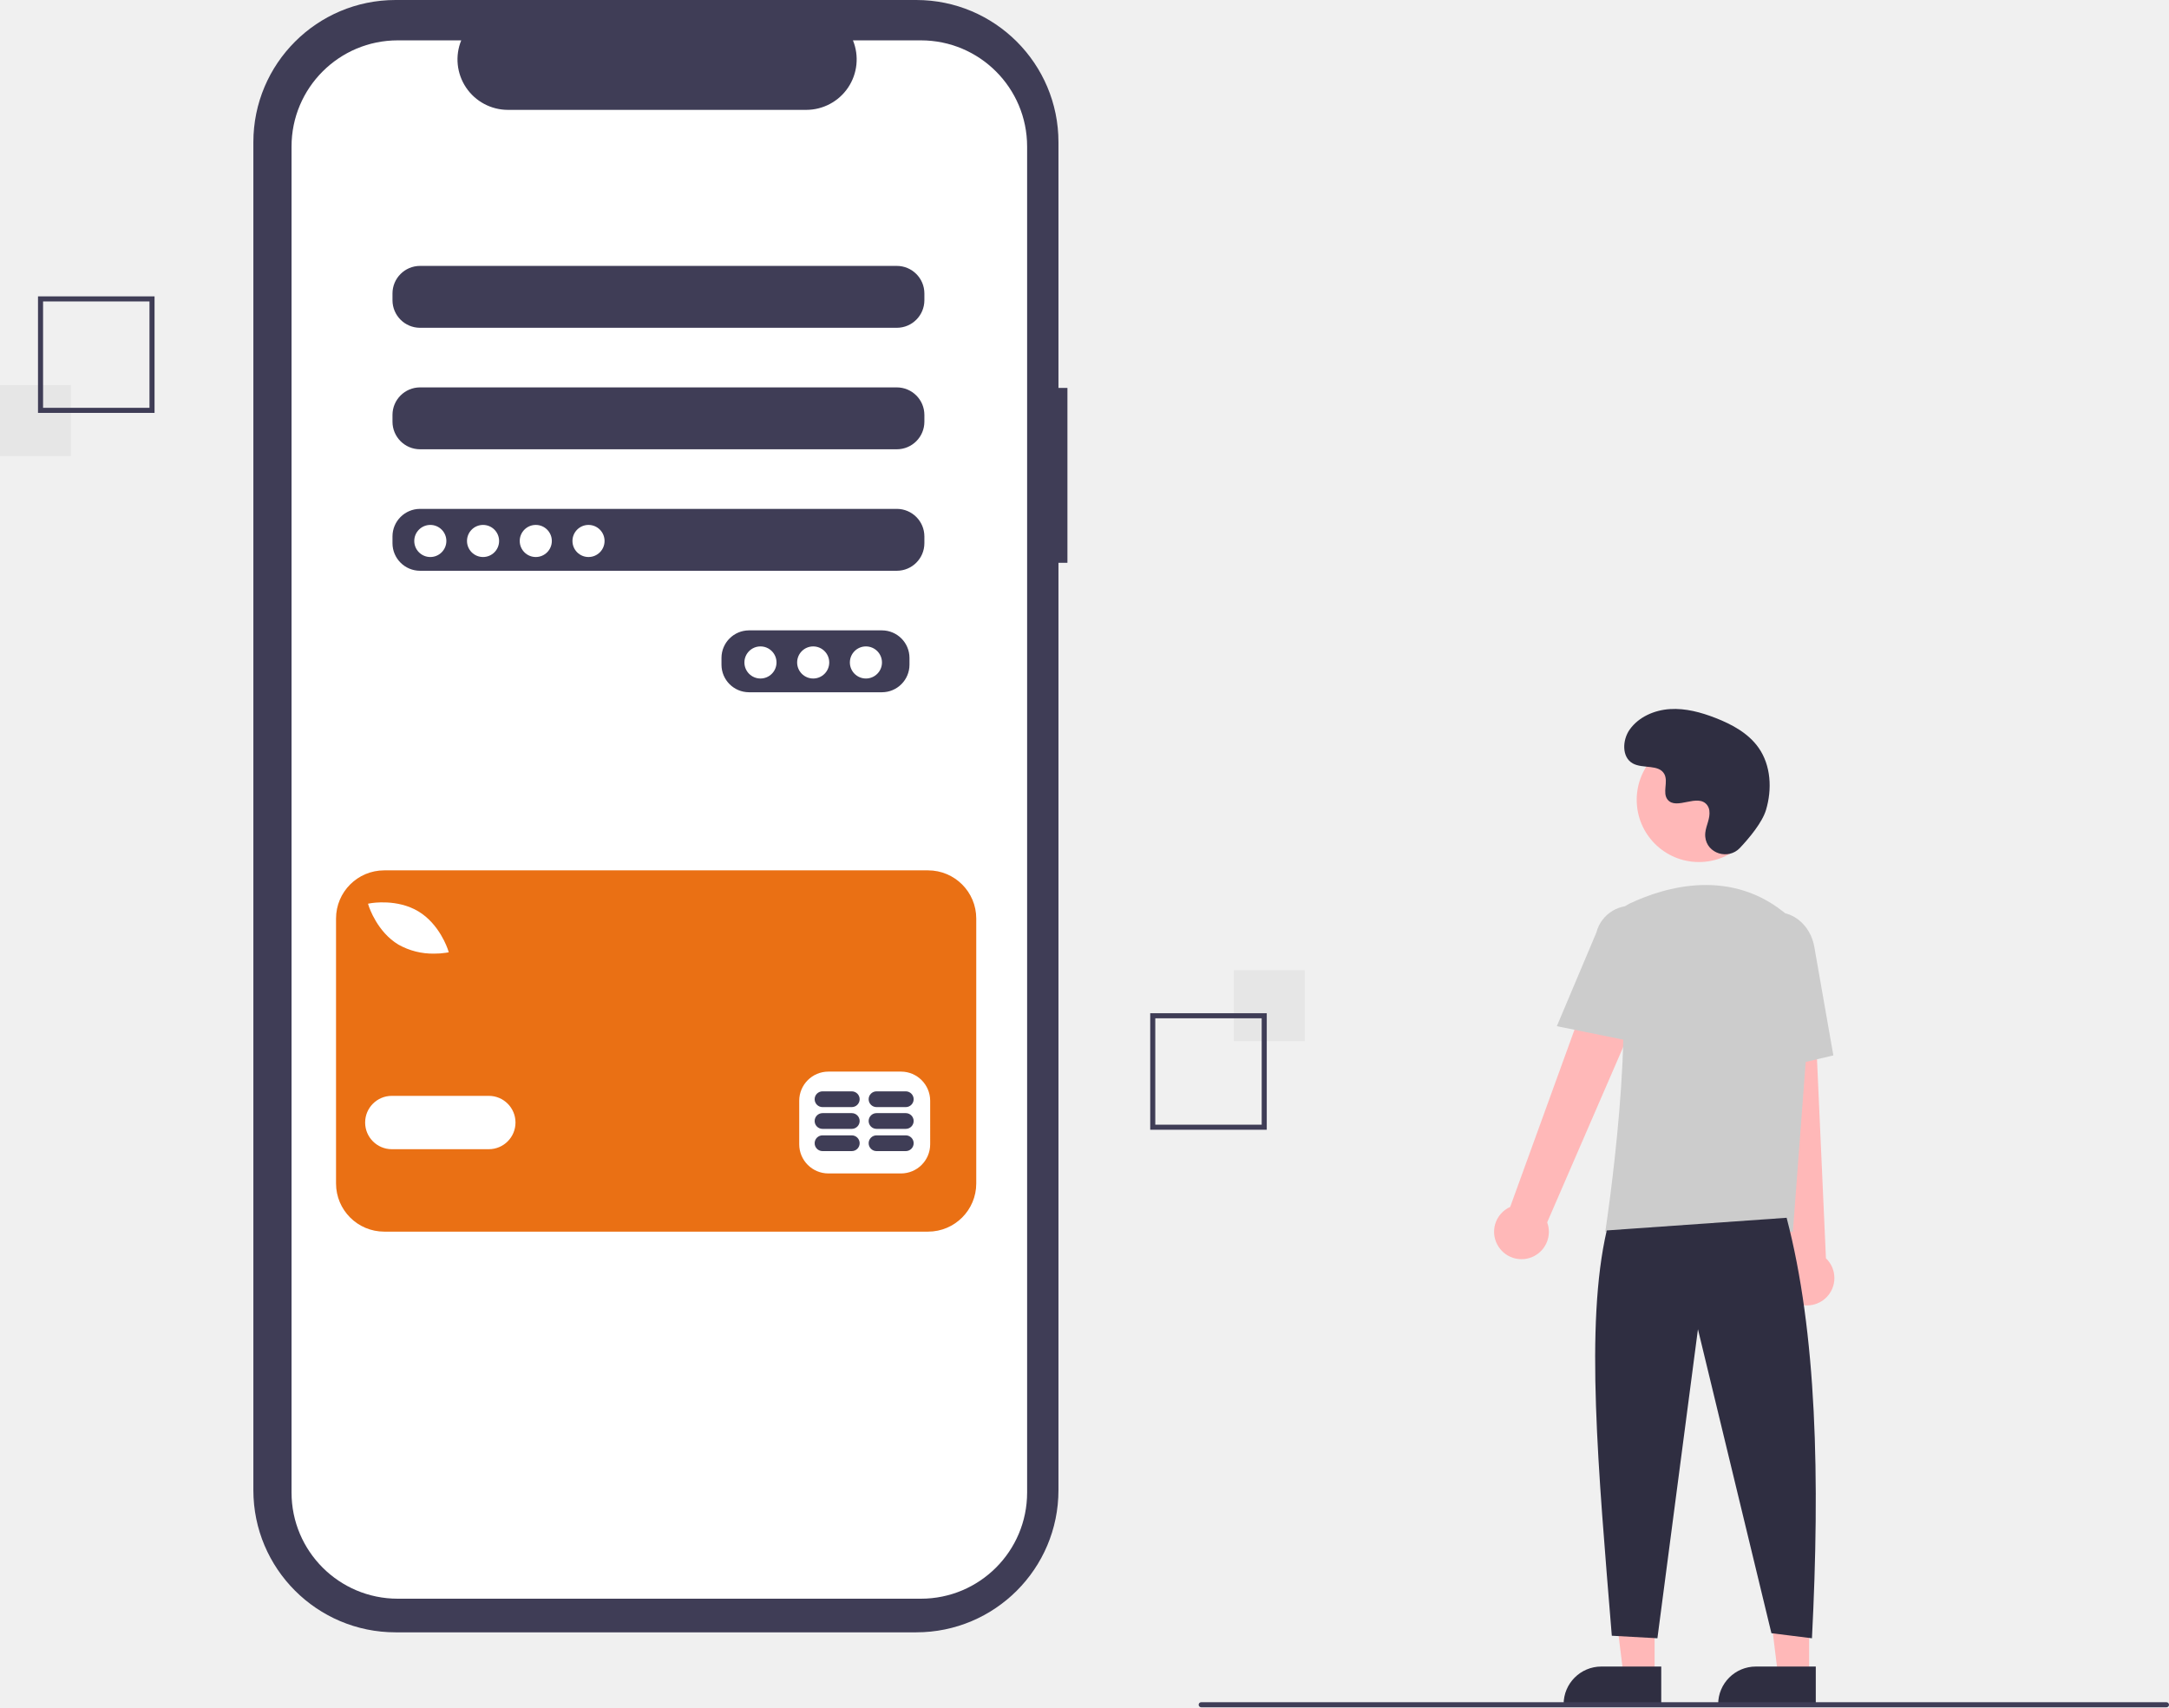
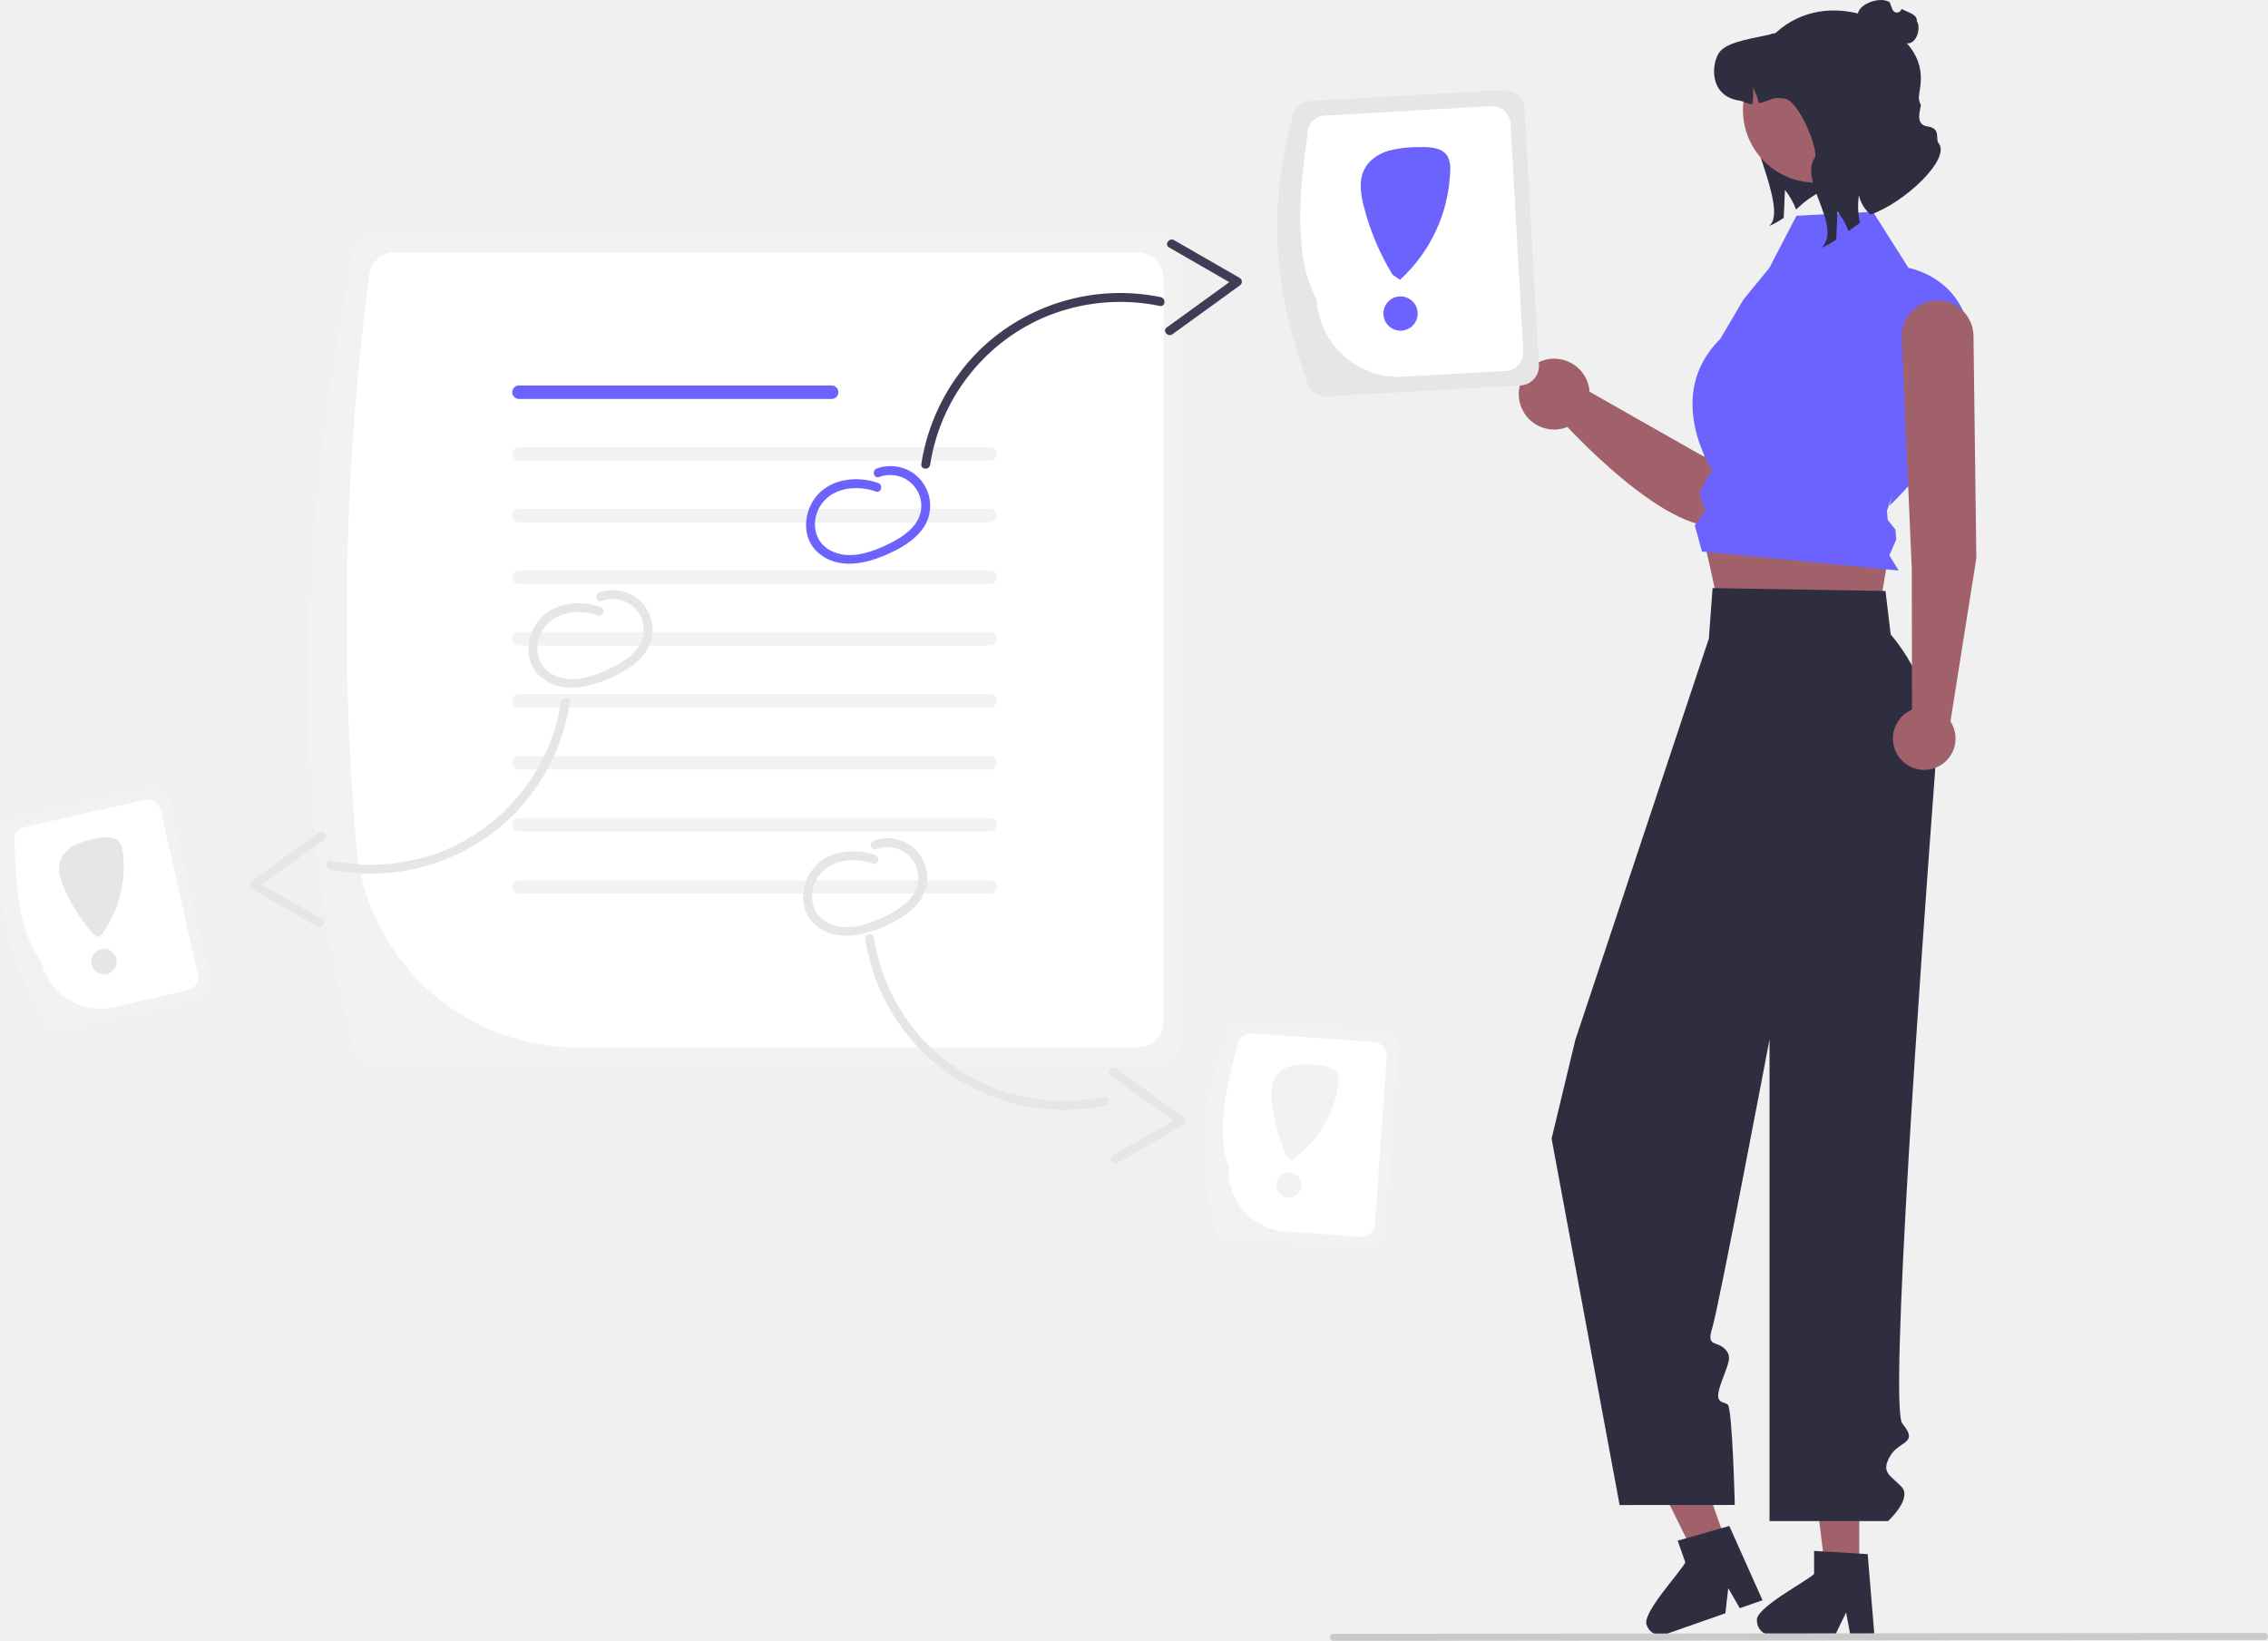
- <svg xmlns="http://www.w3.org/2000/svg" data-name="Layer 1" width="856.122" height="674" viewBox="0 0 856.122 674">
-   <path d="M593.264,266.136h-3.541V169.139A56.139,56.139,0,0,0,533.584,113H328.083a56.139,56.139,0,0,0-56.139,56.139v532.132a56.139,56.139,0,0,0,56.139,56.139h205.501a56.139,56.139,0,0,0,56.139-56.139V335.18h3.541Z" transform="translate(-171.939 -113)" fill="#3f3d56" />
-   <path d="M535.426,128.933H508.601A19.918,19.918,0,0,1,490.16,156.374H372.431a19.918,19.918,0,0,1-18.441-27.441H328.935a41.924,41.924,0,0,0-41.924,41.924V702.209a41.924,41.924,0,0,0,41.924,41.924H535.426a41.924,41.924,0,0,0,41.924-41.924V170.857a41.924,41.924,0,0,0-41.924-41.924Zm-4.507,246.497a10.891,10.891,0,0,1-10.859,10.859H467.574a10.891,10.891,0,0,1-10.859-10.859v-2.715a10.891,10.891,0,0,1,10.859-10.859h52.486a10.891,10.891,0,0,1,10.859,10.859Zm5.882-47.961a10.891,10.891,0,0,1-10.859,10.859H337.716a10.891,10.891,0,0,1-10.859-10.859v-2.715a10.891,10.891,0,0,1,10.859-10.859H525.942a10.891,10.891,0,0,1,10.859,10.859Zm0-47.961a10.891,10.891,0,0,1-10.859,10.859H337.716a10.891,10.891,0,0,1-10.859-10.859v-2.715a10.891,10.891,0,0,1,10.859-10.859H525.942a10.891,10.891,0,0,1,10.859,10.859Zm0-47.961a10.891,10.891,0,0,1-10.859,10.859H337.716a10.891,10.891,0,0,1-10.859-10.859v-2.715a10.891,10.891,0,0,1,10.859-10.859H525.942a10.891,10.891,0,0,1,10.859,10.859Z" transform="translate(-171.939 -113)" fill="#fff" />
-   <circle cx="169.849" cy="213.564" r="6.335" fill="#fff" />
-   <circle cx="190.663" cy="213.564" r="6.335" fill="#fff" />
-   <circle cx="211.476" cy="213.564" r="6.335" fill="#fff" />
-   <circle cx="232.29" cy="213.564" r="6.335" fill="#fff" />
-   <circle cx="300.16" cy="261.526" r="6.335" fill="#fff" />
-   <circle cx="320.973" cy="261.526" r="6.335" fill="#fff" />
-   <circle cx="341.787" cy="261.526" r="6.335" fill="#fff" />
-   <path d="M538.258,456.601H323.591a19.016,19.016,0,0,0-19.016,19.016v104.59a19.016,19.016,0,0,0,19.016,19.016H538.258a19.016,19.016,0,0,0,19.016-19.016V475.617a19.016,19.016,0,0,0-19.016-19.016Zm-219.978,12.972c.424-.077,10.476-1.787,18.799,3.221,8.323,5.007,11.521,14.691,11.653,15.1l.336,1.044-1.08.192a28.669,28.669,0,0,1-4.658.342,27.738,27.738,0,0,1-14.141-3.564c-8.323-5.007-11.52-14.69-11.652-15.099l-.337-1.044Zm46.599,97.105H326.591a10.529,10.529,0,0,1,0-21.058h38.288a10.529,10.529,0,0,1,0,21.058Zm174.209-1.914A11.52,11.52,0,0,1,527.6,576.25H498.885a11.52,11.52,0,0,1-11.486-11.486V547.534A11.52,11.52,0,0,1,498.885,536.048h28.716a11.52,11.52,0,0,1,11.486,11.486Z" transform="translate(-171.939 -113)" fill="#ea7014" />
-   <path d="M508.143,561.213H496.598a3.108,3.108,0,0,0,0,6.217h11.546a3.108,3.108,0,0,0,0-6.217Z" transform="translate(-171.939 -113)" fill="#3f3d56" />
-   <path d="M529.459,561.213H517.913a3.108,3.108,0,0,0,0,6.217H529.459a3.108,3.108,0,0,0,0-6.217Z" transform="translate(-171.939 -113)" fill="#3f3d56" />
-   <path d="M508.142,552.438H496.596a3.108,3.108,0,0,0,0,6.217h11.546a3.108,3.108,0,0,0,0-6.217Z" transform="translate(-171.939 -113)" fill="#3f3d56" />
-   <path d="M529.457,552.438H517.911a3.108,3.108,0,0,0,0,6.217h11.546a3.108,3.108,0,0,0,0-6.217Z" transform="translate(-171.939 -113)" fill="#3f3d56" />
-   <path d="M508.142,543.841H496.596a3.108,3.108,0,0,0,0,6.217h11.546a3.108,3.108,0,0,0,0-6.217Z" transform="translate(-171.939 -113)" fill="#3f3d56" />
-   <path d="M529.457,543.841H517.911a3.108,3.108,0,0,0,0,6.217h11.546a3.108,3.108,0,0,0,0-6.217Z" transform="translate(-171.939 -113)" fill="#3f3d56" />
-   <rect x="487" y="383" width="28" height="28" fill="#e6e6e6" />
-   <path d="M625.939,513h46v46h-46Zm44,2h-42v42h42Z" transform="translate(-171.939 -113)" fill="#3f3d56" />
-   <rect y="152" width="28" height="28" fill="#e6e6e6" />
-   <path d="M232.939,276h-46V230h46Zm-44-2h42V232h-42Z" transform="translate(-171.939 -113)" fill="#3f3d56" />
-   <polygon points="653.077 661.417 640.817 661.417 634.985 614.129 653.079 614.129 653.077 661.417" fill="#ffb8b8" />
-   <path d="M632.06,657.914H655.704a0,0,0,0,1,0,0v14.887a0,0,0,0,1,0,0H617.173a0,0,0,0,1,0,0v0A14.887,14.887,0,0,1,632.06,657.914Z" fill="#2f2e41" />
-   <polygon points="714.077 661.417 701.817 661.417 695.985 614.129 714.079 614.129 714.077 661.417" fill="#ffb8b8" />
-   <path d="M693.06,657.914H716.704a0,0,0,0,1,0,0v14.887a0,0,0,0,1,0,0H678.173a0,0,0,0,1,0,0v0A14.887,14.887,0,0,1,693.06,657.914Z" fill="#2f2e41" />
-   <path d="M763.515,605.303a10.743,10.743,0,0,1,4.511-15.843l41.676-114.867,20.507,11.191L782.624,595.556a10.801,10.801,0,0,1-19.109,9.748Z" transform="translate(-171.939 -113)" fill="#ffb8b8" />
-   <path d="M879.754,626.887a10.743,10.743,0,0,1-2.893-16.217L863.95,489.161l23.338,1.066L892.653,609.748a10.801,10.801,0,0,1-12.9,17.139Z" transform="translate(-171.939 -113)" fill="#ffb8b8" />
-   <circle cx="670.584" cy="315.756" r="24.561" fill="#ffb8b8" />
-   <path d="M879.597,599.252H805.55l.089-.576c.133-.861,13.197-86.439,3.562-114.436a11.813,11.813,0,0,1,6.069-14.583h0c13.772-6.485,40.208-14.471,62.52,4.909a28.234,28.234,0,0,1,9.459,23.396Z" transform="translate(-171.939 -113)" fill="#ccc" />
-   <path d="M819.772,524.884l-33.337-6.763,15.626-37.03a13.997,13.997,0,0,1,27.106,6.998Z" transform="translate(-171.939 -113)" fill="#ccc" />
-   <path d="M862.468,537.442l-2.004-45.941c-1.52-8.636,3.424-16.8,11.027-18.135,7.605-1.33,15.032,4.66,16.558,13.36l7.533,42.928Z" transform="translate(-171.939 -113)" fill="#ccc" />
-   <path d="M877.133,593.752c11.915,45.377,13.214,103.069,10,166l-16-2-29-120-16,122-18-1c-5.377-66.03-10.613-122.715-2-160Z" transform="translate(-171.939 -113)" fill="#2f2e41" />
-   <path d="M858.706,447.738c-4.582,4.881-13.091,2.261-13.688-4.407a8.055,8.055,0,0,1,.01-1.556c.308-2.954,2.015-5.635,1.606-8.754a4.59,4.59,0,0,0-.84-2.149c-3.651-4.889-12.222,2.187-15.668-2.239-2.113-2.714.371-6.987-1.251-10.021-2.14-4.004-8.479-2.029-12.454-4.221-4.423-2.439-4.158-9.225-1.247-13.353,3.551-5.034,9.776-7.72,15.923-8.107s12.253,1.275,17.992,3.511c6.521,2.541,12.988,6.054,17.001,11.788,4.88,6.973,5.35,16.348,2.909,24.502C867.515,437.693,862.448,443.752,858.706,447.738Z" transform="translate(-171.939 -113)" fill="#2f2e41" />
-   <path d="M1027.061,787h-381a1,1,0,0,1,0-2h381a1,1,0,0,1,0,2Z" transform="translate(-171.939 -113)" fill="#3f3d56" />
+ <svg xmlns="http://www.w3.org/2000/svg" data-name="Layer 1" width="768.003" height="555.674" viewBox="0 0 768.003 555.674">
+   <path d="M845.583,178.556c-.015.052-.03.097-.045.149a2.358,2.358,0,0,0-.084.303,8.133,8.133,0,0,0-.301,2.022,7.977,7.977,0,0,0,.022.875,8.23,8.23,0,0,0,.16,1.11,7.919,7.919,0,0,0,.343,1.197,5.81,5.81,0,0,0,.224.544,8.578,8.578,0,0,0,5.9,4.862l.006-0a3.712,3.712,0,0,0,.384.078,8.513,8.513,0,0,0,2.184.112l.013-.001a8.514,8.514,0,0,0,4.839-1.976c.837-.694.928-1.427,1.972-1.102,3.332,1.038,5.557-4.453,3.892-7.46a3.061,3.061,0,0,0-.013-.34c-.16-2.101-3.322-2.636-5.166-3.751l-.009.037a1.616,1.616,0,0,1-3.05.219q-.506-1.218-.918-2.47C852.401,170.417,842.957,174.396,845.583,178.556Z" transform="translate(-215.9986 -172.1629)" fill="#2f2e41" />
+   <path d="M823.418,197.618c-.481,1.122-15.32,1.001-16,2-5.24,7.71,13.649,40.514,8.409,48.234l-.73.87a34.495,34.495,0,0,0,4.91-2.77c.14-3.16.28-6.33.43-9.49a26.083,26.083,0,0,1,3.76,6.61c1.22-.86,2.221-2.454,7.45-5.59a32.795,32.795,0,0,1,7.247-5.965Z" transform="translate(-215.9986 -172.1629)" fill="#2f2e41" />
+   <path d="M834.194,260.806a12.29,12.29,0,0,0-18.619,7.27l-22.55,58.756-38.761-22.006a12,12,0,1,0-7.487,11.936c8.163,8.712,43.551,44.431,58.202,30.475,12.315-11.731,30.086-57.196,34.364-72.896A12.291,12.291,0,0,0,834.194,260.806Z" transform="translate(-215.9986 -172.1629)" fill="#a0616a" />
+   <path d="M658.315,300.147c-10.664-28.275-13.172-57.144-4.874-86.801a6.644,6.644,0,0,1,6.254-6.999l65.554-3.681a6.644,6.644,0,0,1,6.999,6.254l4.874,86.801a6.644,6.644,0,0,1-6.254,6.999l-65.554,3.681A6.644,6.644,0,0,1,658.315,300.147Z" transform="translate(-215.9986 -172.1629)" fill="#e6e6e6" />
+   <path d="M661.871,273.647c-7.39-13.661-6.36-33.877-3.133-55.804a6.223,6.223,0,0,1,5.857-6.554l56.338-3.163a6.223,6.223,0,0,1,6.555,5.857l4.337,77.241a6.223,6.223,0,0,1-5.858,6.554l-34.9,1.96A27.718,27.718,0,0,1,661.871,273.647Z" transform="translate(-215.9986 -172.1629)" fill="#fff" />
+   <circle cx="474.256" cy="106.181" r="5.805" fill="#6c63ff" />
+   <path d="M706.195,225.116c-1.771-2.952-5.872-3.216-9.314-3.139a39.972,39.972,0,0,0-10.54,1.181c-3.399,1.011-6.637,3.079-8.278,6.221-2.016,3.863-1.308,8.546-.225,12.767a85.209,85.209,0,0,0,9.712,23.049l2.518,1.721a52.262,52.262,0,0,0,17.012-36.857A9.034,9.034,0,0,0,706.195,225.116Z" transform="translate(-215.9986 -172.1629)" fill="#6c63ff" />
+   <path d="M334.91,524.004c-21.31-79.566-17.877-168.745,0-263.534a8.863,8.863,0,0,1,8.853-8.853H607.188a8.863,8.863,0,0,1,8.853,8.853V524.004a8.863,8.863,0,0,1-8.853,8.853H343.764A8.863,8.863,0,0,1,334.91,524.004Z" transform="translate(-215.9986 -172.1629)" fill="#f2f2f2" />
+   <path d="M336.598,458.053A898.019,898.019,0,0,1,340.882,266.446a8.863,8.863,0,0,1,8.853-8.853H601.215a8.853,8.853,0,0,1,8.853,8.853V518.033a8.853,8.853,0,0,1-8.853,8.853H411.553A75.179,75.179,0,0,1,336.598,458.053Z" transform="translate(-215.9986 -172.1629)" fill="#fff" />
+   <path d="M497.616,307.275H391.74a2.283,2.283,0,1,1,0-4.566H497.616a2.283,2.283,0,0,1,0,4.566Z" transform="translate(-215.9986 -172.1629)" fill="#6c63ff" />
+   <path d="M551.213,328.149H391.74a2.283,2.283,0,1,1,0-4.566H551.213a2.283,2.283,0,0,1,0,4.566Z" transform="translate(-215.9986 -172.1629)" fill="#f2f2f2" />
+   <path d="M551.216,344.453H391.736a2.285,2.285,0,0,0,0,4.57h159.48a2.285,2.285,0,0,0,0-4.57Z" transform="translate(-215.9986 -172.1629)" fill="#f2f2f2" />
+   <path d="M551.213,369.897H391.74a2.283,2.283,0,1,1,0-4.566H551.213a2.283,2.283,0,0,1,0,4.566Z" transform="translate(-215.9986 -172.1629)" fill="#f2f2f2" />
+   <path d="M551.213,390.771H391.74a2.283,2.283,0,1,1,0-4.566H551.213a2.283,2.283,0,0,1,0,4.566Z" transform="translate(-215.9986 -172.1629)" fill="#f2f2f2" />
+   <path d="M551.213,411.771H391.74a2.283,2.283,0,1,1,0-4.566H551.213a2.283,2.283,0,0,1,0,4.566Z" transform="translate(-215.9986 -172.1629)" fill="#f2f2f2" />
+   <path d="M551.213,432.771H391.74a2.283,2.283,0,1,1,0-4.566H551.213a2.283,2.283,0,0,1,0,4.566Z" transform="translate(-215.9986 -172.1629)" fill="#f2f2f2" />
+   <path d="M551.213,453.771H391.74a2.283,2.283,0,1,1,0-4.566H551.213a2.283,2.283,0,0,1,0,4.566Z" transform="translate(-215.9986 -172.1629)" fill="#f2f2f2" />
+   <path d="M551.213,474.771H391.74a2.283,2.283,0,1,1,0-4.566H551.213a2.283,2.283,0,0,1,0,4.566Z" transform="translate(-215.9986 -172.1629)" fill="#f2f2f2" />
+   <path d="M513.37,335.727c-7.006-2.503-16.08-1.527-20.998,4.575-4.404,5.465-4.933,14.167.671,19.044,6.822,5.937,16.27,3.753,23.718.403,6.816-3.065,14.318-8.007,14.213-16.394a13.568,13.568,0,0,0-5.745-10.984,13.754,13.754,0,0,0-12.321-1.56c-1.799.657-1.022,3.558.798,2.893a10.542,10.542,0,0,1,14.159,8.201c1.052,6.963-4.897,11.473-10.426,14.221-6.066,3.014-13.786,5.898-20.279,2.435-5.555-2.962-6.57-9.718-3.491-14.907,3.818-6.433,12.413-7.353,18.903-5.035,1.821.651,2.605-2.247.798-2.893Z" transform="translate(-215.9986 -172.1629)" fill="#6c63ff" />
+   <path d="M419.37,377.727c-7.006-2.503-16.08-1.527-20.998,4.575-4.404,5.465-4.933,14.167.671,19.044,6.822,5.937,16.27,3.753,23.718.403,6.816-3.065,14.318-8.007,14.213-16.394a13.568,13.568,0,0,0-5.745-10.984,13.754,13.754,0,0,0-12.321-1.56c-1.799.657-1.022,3.558.798,2.893a10.542,10.542,0,0,1,14.159,8.201c1.052,6.963-4.897,11.473-10.426,14.221-6.066,3.014-13.786,5.898-20.279,2.435-5.555-2.962-6.57-9.718-3.491-14.907,3.818-6.433,12.413-7.353,18.903-5.035,1.821.651,2.605-2.247.798-2.893Z" transform="translate(-215.9986 -172.1629)" fill="#e6e6e6" />
+   <path d="M512.37,461.727c-7.006-2.503-16.08-1.527-20.998,4.575-4.404,5.465-4.933,14.167.671,19.044,6.822,5.937,16.27,3.753,23.718.403,6.816-3.065,14.318-8.007,14.213-16.394a13.568,13.568,0,0,0-5.745-10.984,13.754,13.754,0,0,0-12.321-1.56c-1.799.657-1.022,3.558.798,2.893a10.542,10.542,0,0,1,14.159,8.201c1.052,6.963-4.897,11.473-10.426,14.221-6.066,3.014-13.786,5.898-20.279,2.435-5.555-2.962-6.57-9.718-3.491-14.907,3.818-6.433,12.413-7.353,18.903-5.035,1.821.651,2.605-2.247.798-2.893Z" transform="translate(-215.9986 -172.1629)" fill="#e6e6e6" />
+   <path d="M508.977,490.106a69.254,69.254,0,0,0,19.597,38.466,68.3,68.3,0,0,0,61.468,18.047c1.87-.39,1.627-3.383-.263-2.988a66.183,66.183,0,0,1-39.761-4.092,65.314,65.314,0,0,1-38.053-49.695c-.29-1.902-3.28-1.651-2.988.263Z" transform="translate(-215.9986 -172.1629)" fill="#e6e6e6" />
+   <path d="M594.566,565.92l22.314-12.85a1.508,1.508,0,0,0,.112-2.384l-22.974-16.632c-1.555-1.126-3.495,1.164-1.928,2.299q11.487,8.316,22.974,16.632l.112-2.384-22.314,12.85c-1.676.965.042,3.427,1.704,2.47Z" transform="translate(-215.9986 -172.1629)" fill="#e6e6e6" />
+   <path d="M527.977,329.3a69.254,69.254,0,0,1,19.597-38.466,68.3,68.3,0,0,1,61.468-18.047c1.87.39,1.627,3.383-.263,2.988a66.183,66.183,0,0,0-39.761,4.092,65.314,65.314,0,0,0-38.053,49.695c-.29,1.902-3.28,1.651-2.988-.263Z" transform="translate(-215.9986 -172.1629)" fill="#3f3d56" />
+   <path d="M613.566,253.486l22.314,12.85a1.508,1.508,0,0,1,.112,2.384l-22.974,16.632c-1.555,1.126-3.495-1.164-1.928-2.299l22.974-16.632.112,2.384-22.314-12.85c-1.676-.965.042-3.427,1.704-2.47Z" transform="translate(-215.9986 -172.1629)" fill="#3f3d56" />
+   <path d="M408.974,410.106a69.254,69.254,0,0,1-19.597,38.466,68.3,68.3,0,0,1-61.468,18.047c-1.87-.39-1.627-3.383.263-2.988a66.183,66.183,0,0,0,39.761-4.092A65.314,65.314,0,0,0,405.986,409.843c.29-1.902,3.28-1.651,2.988.263Z" transform="translate(-215.9986 -172.1629)" fill="#e6e6e6" />
+   <path d="M323.386,485.92l-22.314-12.85a1.508,1.508,0,0,1-.112-2.384l22.974-16.632c1.555-1.126,3.495,1.164,1.928,2.299l-22.974,16.632-.112-2.384,22.314,12.85c1.676.965-.042,3.427-1.704,2.47Z" transform="translate(-215.9986 -172.1629)" fill="#e6e6e6" />
+   <path d="M230.662,517.531c-11.181-19.238-16.51-39.899-14.088-62.445a4.892,4.892,0,0,1,3.692-5.843l47.16-10.64a4.892,4.892,0,0,1,5.843,3.692l14.088,62.445a4.892,4.892,0,0,1-3.692,5.843l-47.16,10.64A4.892,4.892,0,0,1,230.662,517.531Z" transform="translate(-215.9986 -172.1629)" fill="#f2f2f2" />
+   <path d="M230.024,497.854c-7.027-9.023-8.735-23.83-9.057-40.145a4.582,4.582,0,0,1,3.457-5.472L264.954,443.093a4.582,4.582,0,0,1,5.472,3.457l12.536,55.567a4.582,4.582,0,0,1-3.458,5.472l-25.107,5.664A20.41,20.41,0,0,1,230.024,497.854Z" transform="translate(-215.9986 -172.1629)" fill="#fff" />
+   <circle cx="35.209" cy="325.652" r="4.274" fill="#f2f2f2" />
+   <path d="M256.315,457.223c-1.645-1.929-4.655-1.622-7.145-1.148a29.432,29.432,0,0,0-7.511,2.138,9.913,9.913,0,0,0-5.255,5.524c-.995,3.051.088,6.365,1.388,9.299a62.741,62.741,0,0,0,9.854,15.559l2.037.944a38.482,38.482,0,0,0,7.876-28.834A6.652,6.652,0,0,0,256.315,457.223Z" transform="translate(-215.9986 -172.1629)" fill="#f2f2f2" />
+   <circle cx="35.209" cy="325.652" r="4.274" fill="#e6e6e6" />
+   <path d="M256.315,457.223c-1.645-1.929-4.655-1.622-7.145-1.148a29.432,29.432,0,0,0-7.511,2.138,9.913,9.913,0,0,0-5.255,5.524c-.995,3.051.088,6.365,1.388,9.299a62.741,62.741,0,0,0,9.854,15.559l2.037.944a38.482,38.482,0,0,0,7.876-28.834A6.652,6.652,0,0,0,256.315,457.223Z" transform="translate(-215.9986 -172.1629)" fill="#e6e6e6" />
+   <polygon points="629.594 531.961 618.117 531.96 612.656 487.69 629.596 487.69 629.594 531.961" fill="#a0616a" />
+   <path d="M810.95,721.058a4.882,4.882,0,0,0,4.851,4.861h21.606l.669-1.387,3.056-6.306,1.184,6.306.262,1.387h8.15l-.116-1.397-2.173-26.059-2.843-.175-12.283-.728-3.017-.184v7.781C828.006,707.592,810.038,716.799,810.95,721.058Z" transform="translate(-215.9986 -172.1629)" fill="#2f2e41" />
+   <polygon points="584.775 523.056 573.944 526.854 554.141 486.885 570.127 481.28 584.775 523.056" fill="#a0616a" />
+   <path d="M773.688,722.664a4.882,4.882,0,0,0,6.186,2.981l20.389-7.15.173-1.531.797-6.962,3.204,5.559.706,1.223,7.69-2.697-.572-1.28-10.675-23.872-2.74.776-11.831,3.378-2.908.825,2.575,7.343C785.326,704.312,771.417,718.947,773.688,722.664Z" transform="translate(-215.9986 -172.1629)" fill="#2f2e41" />
+   <polygon points="575.852 177.536 582.968 209.7 635.004 214.407 639.786 186.401 575.852 177.536" fill="#a0616a" />
+   <path d="M854.477,372.298,795.921,371.32l-1.259,17.094-45.218,135.925-8.035,33.419,23.03,124.085,39-.025s-.809-32.6-2.366-33.951-4.806.02-2.397-6.941,4.187-9.21,1.337-12.008-6.296-.451-4.181-7.116,19.374-97.666,19.374-97.666V687.287h40.126s8.401-7.674,4.534-11.671-7.005-4.781-3.867-10.272,9.947-4.108,4.189-11.075c-4.575-5.536,6.369-158.192,11.061-220.708A64.861,64.861,0,0,0,856.222,386.975l0,0Z" transform="translate(-215.9986 -172.1629)" fill="#2f2e41" />
+   <path d="M824.328,245.219l25.901-1.334,12.03,19.009s22.635,3.784,21.066,30.457-27.54,50.078-27.54,50.078l1.11-3.806-1.928,5.509.247,3.093,2.63,3.276.271,3.388-2.33,5.361,3.169,5.133-66.63-6.455-2.436-8.876,3.554-4.766-1.985-6.217,2.985-5.979,1.556-1.297s-17.027-25.58,2.519-44.847l7.845-13.336,8.778-10.709Z" transform="translate(-215.9986 -172.1629)" fill="#6c63ff" />
+   <circle cx="614.776" cy="37.274" r="24.561" fill="#a0616a" />
+   <path d="M849.428,244.818a11.829,11.829,0,0,1-3.96-6.5,25.415,25.415,0,0,0,.35,9.28c-1.33,1-2.62,1.95-3.84,2.81a26.083,26.083,0,0,0-3.76-6.61c-.15,3.16-.29,6.33-.43,9.49a34.495,34.495,0,0,1-4.91,2.77l.73-.87c5.24-7.72-8.32-21.93-3.08-29.64,1.47-2.16-5.17-19.23-10.23-20-4.5-.68-4.31.62-8.67,1.57a21.818,21.818,0,0,0-2.09-5.41,17.875,17.875,0,0,1-.17,5.7c-1.55.06-2.769-.928-4.42-1.18-10.53-1.61-9.46-13-6.53-16.61,2.94-3.6,12.7-4.68,17.2-5.85.41-.4,1.34-.15,1.75-.53,8.624-7.893,20.158-9.2,30.538-5.701a18.878,18.878,0,0,1,2.71,1.179c8.81,4.617,16.35,10.971,15.803,20.902-.256,4.652-1.312,5.376,0,8,.322.644-2.499,6.708,2.25,7.354s2.608,4.313,3.75,5.646C876.842,225.783,860.99,240.846,849.428,244.818Z" transform="translate(-215.9986 -172.1629)" fill="#2f2e41" />
+   <path d="M627.05,586.423c-5.154-21.646-4.294-42.966,4.531-63.854a4.893,4.893,0,0,1,5.221-4.529l48.224,3.422a4.892,4.892,0,0,1,4.529,5.221l-4.531,63.854a4.892,4.892,0,0,1-5.221,4.529l-48.224-3.422A4.892,4.892,0,0,1,627.05,586.423Z" transform="translate(-215.9986 -172.1629)" fill="#f2f2f2" />
+   <path d="M632.118,567.399c-4.125-10.667-1.487-25.337,2.913-41.051a4.582,4.582,0,0,1,4.889-4.241l41.444,2.941a4.582,4.582,0,0,1,4.242,4.889l-4.032,56.821a4.582,4.582,0,0,1-4.889,4.241l-25.674-1.822A20.41,20.41,0,0,1,632.118,567.399Z" transform="translate(-215.9986 -172.1629)" fill="#fff" />
+   <circle cx="436.413" cy="401.312" r="4.274" fill="#f2f2f2" />
+   <path d="M669.015,536.083c-1.018-2.321-3.989-2.896-6.51-3.161a29.432,29.432,0,0,0-7.808-.12,9.913,9.913,0,0,0-6.626,3.773c-1.833,2.634-1.752,6.12-1.355,9.304a62.741,62.741,0,0,0,4.945,17.74l1.679,1.491a38.482,38.482,0,0,0,15.861-25.335A6.652,6.652,0,0,0,669.015,536.083Z" transform="translate(-215.9986 -172.1629)" fill="#f2f2f2" />
+   <path d="M885.24,361.182l-.967-75.307a12.156,12.156,0,0,0-12.155-11.964h0a12.156,12.156,0,0,0-12.139,12.801l3.403,78.195.065,47.601a10.608,10.608,0,1,0,13.024,3.966Z" transform="translate(-215.9986 -172.1629)" fill="#a0616a" />
+   <path d="M949.508,726.812H916.321l-.143-.259c-.424-.77-.834-1.585-1.217-2.423-3.418-7.318-4.863-15.688-6.138-23.073l-.96-5.566a3.437,3.437,0,0,1,5.41-3.362q7.565,5.505,15.136,10.999c1.911,1.391,4.094,3,6.184,4.739.202-.979.413-1.962.624-2.931a3.439,3.439,0,0,1,6.281-1.086l3.883,6.238c2.832,4.556,5.332,9.045,4.822,13.887a.757.757,0,0,1-.013.176,10.947,10.947,0,0,1-.563,2.331Z" transform="translate(-215.9986 -172.1629)" fill="#f0f0f0" />
+   <path d="M982.817,727.53l-315.358.307a1.191,1.191,0,0,1,0-2.381l315.358-.307a1.191,1.191,0,0,1,0,2.381Z" transform="translate(-215.9986 -172.1629)" fill="#cacaca" />
</svg>
